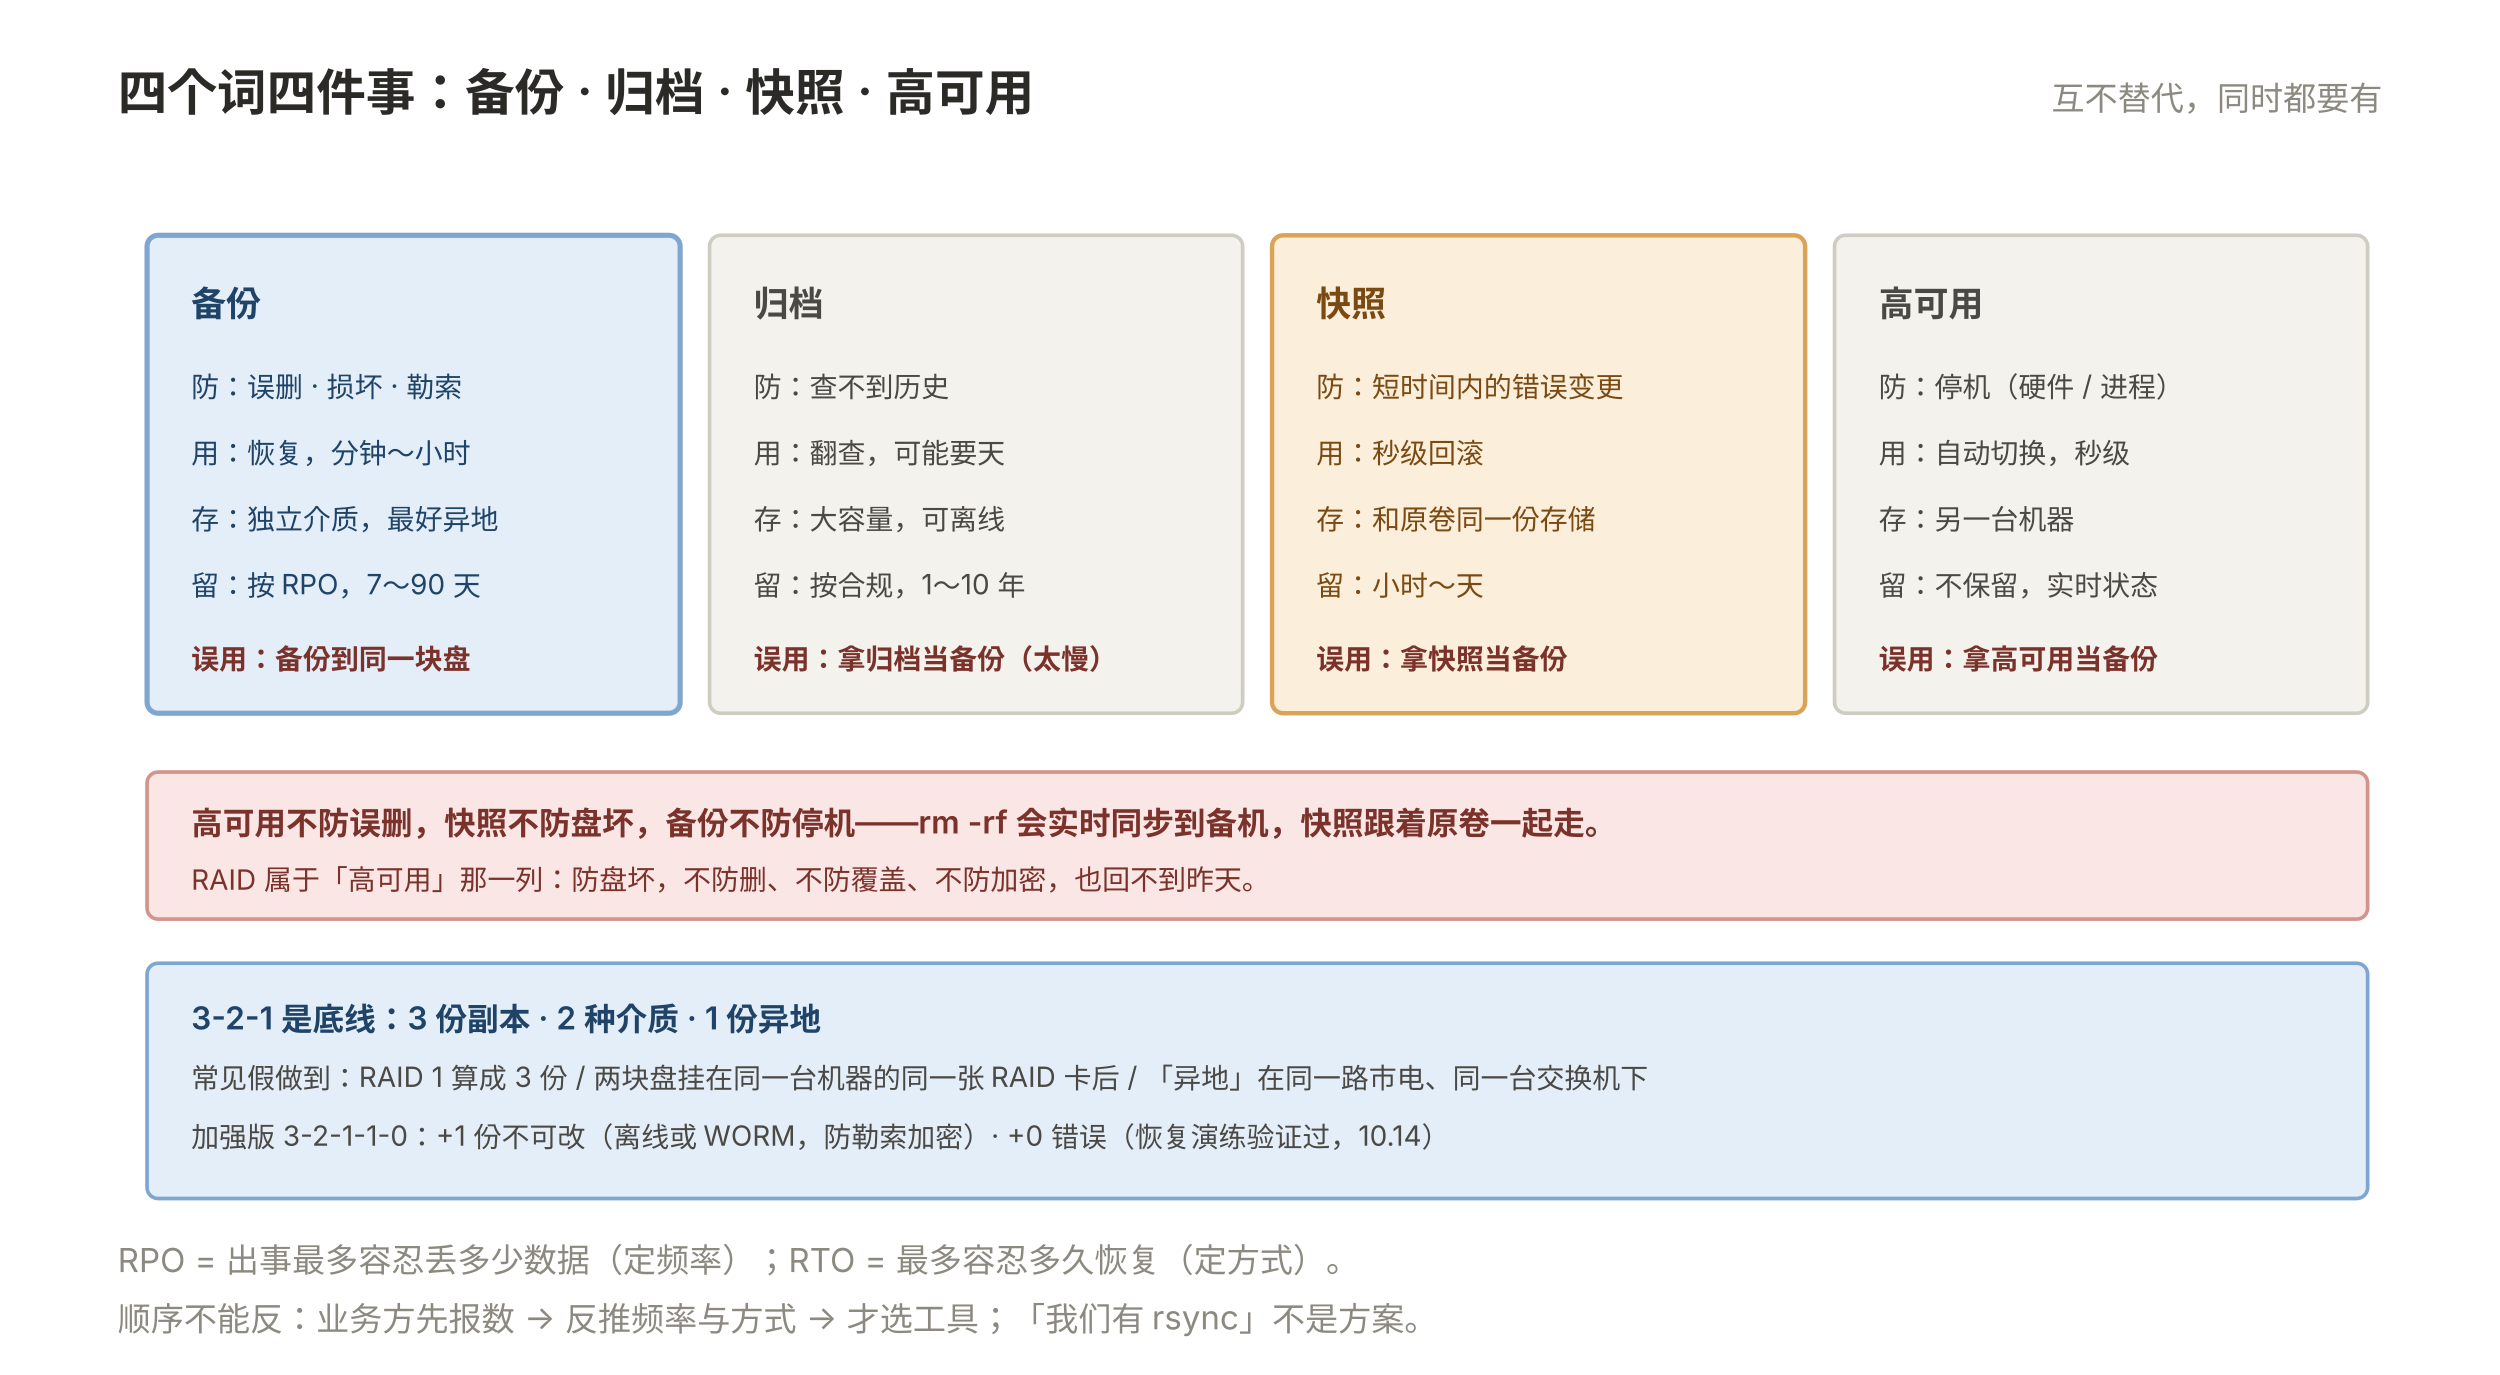
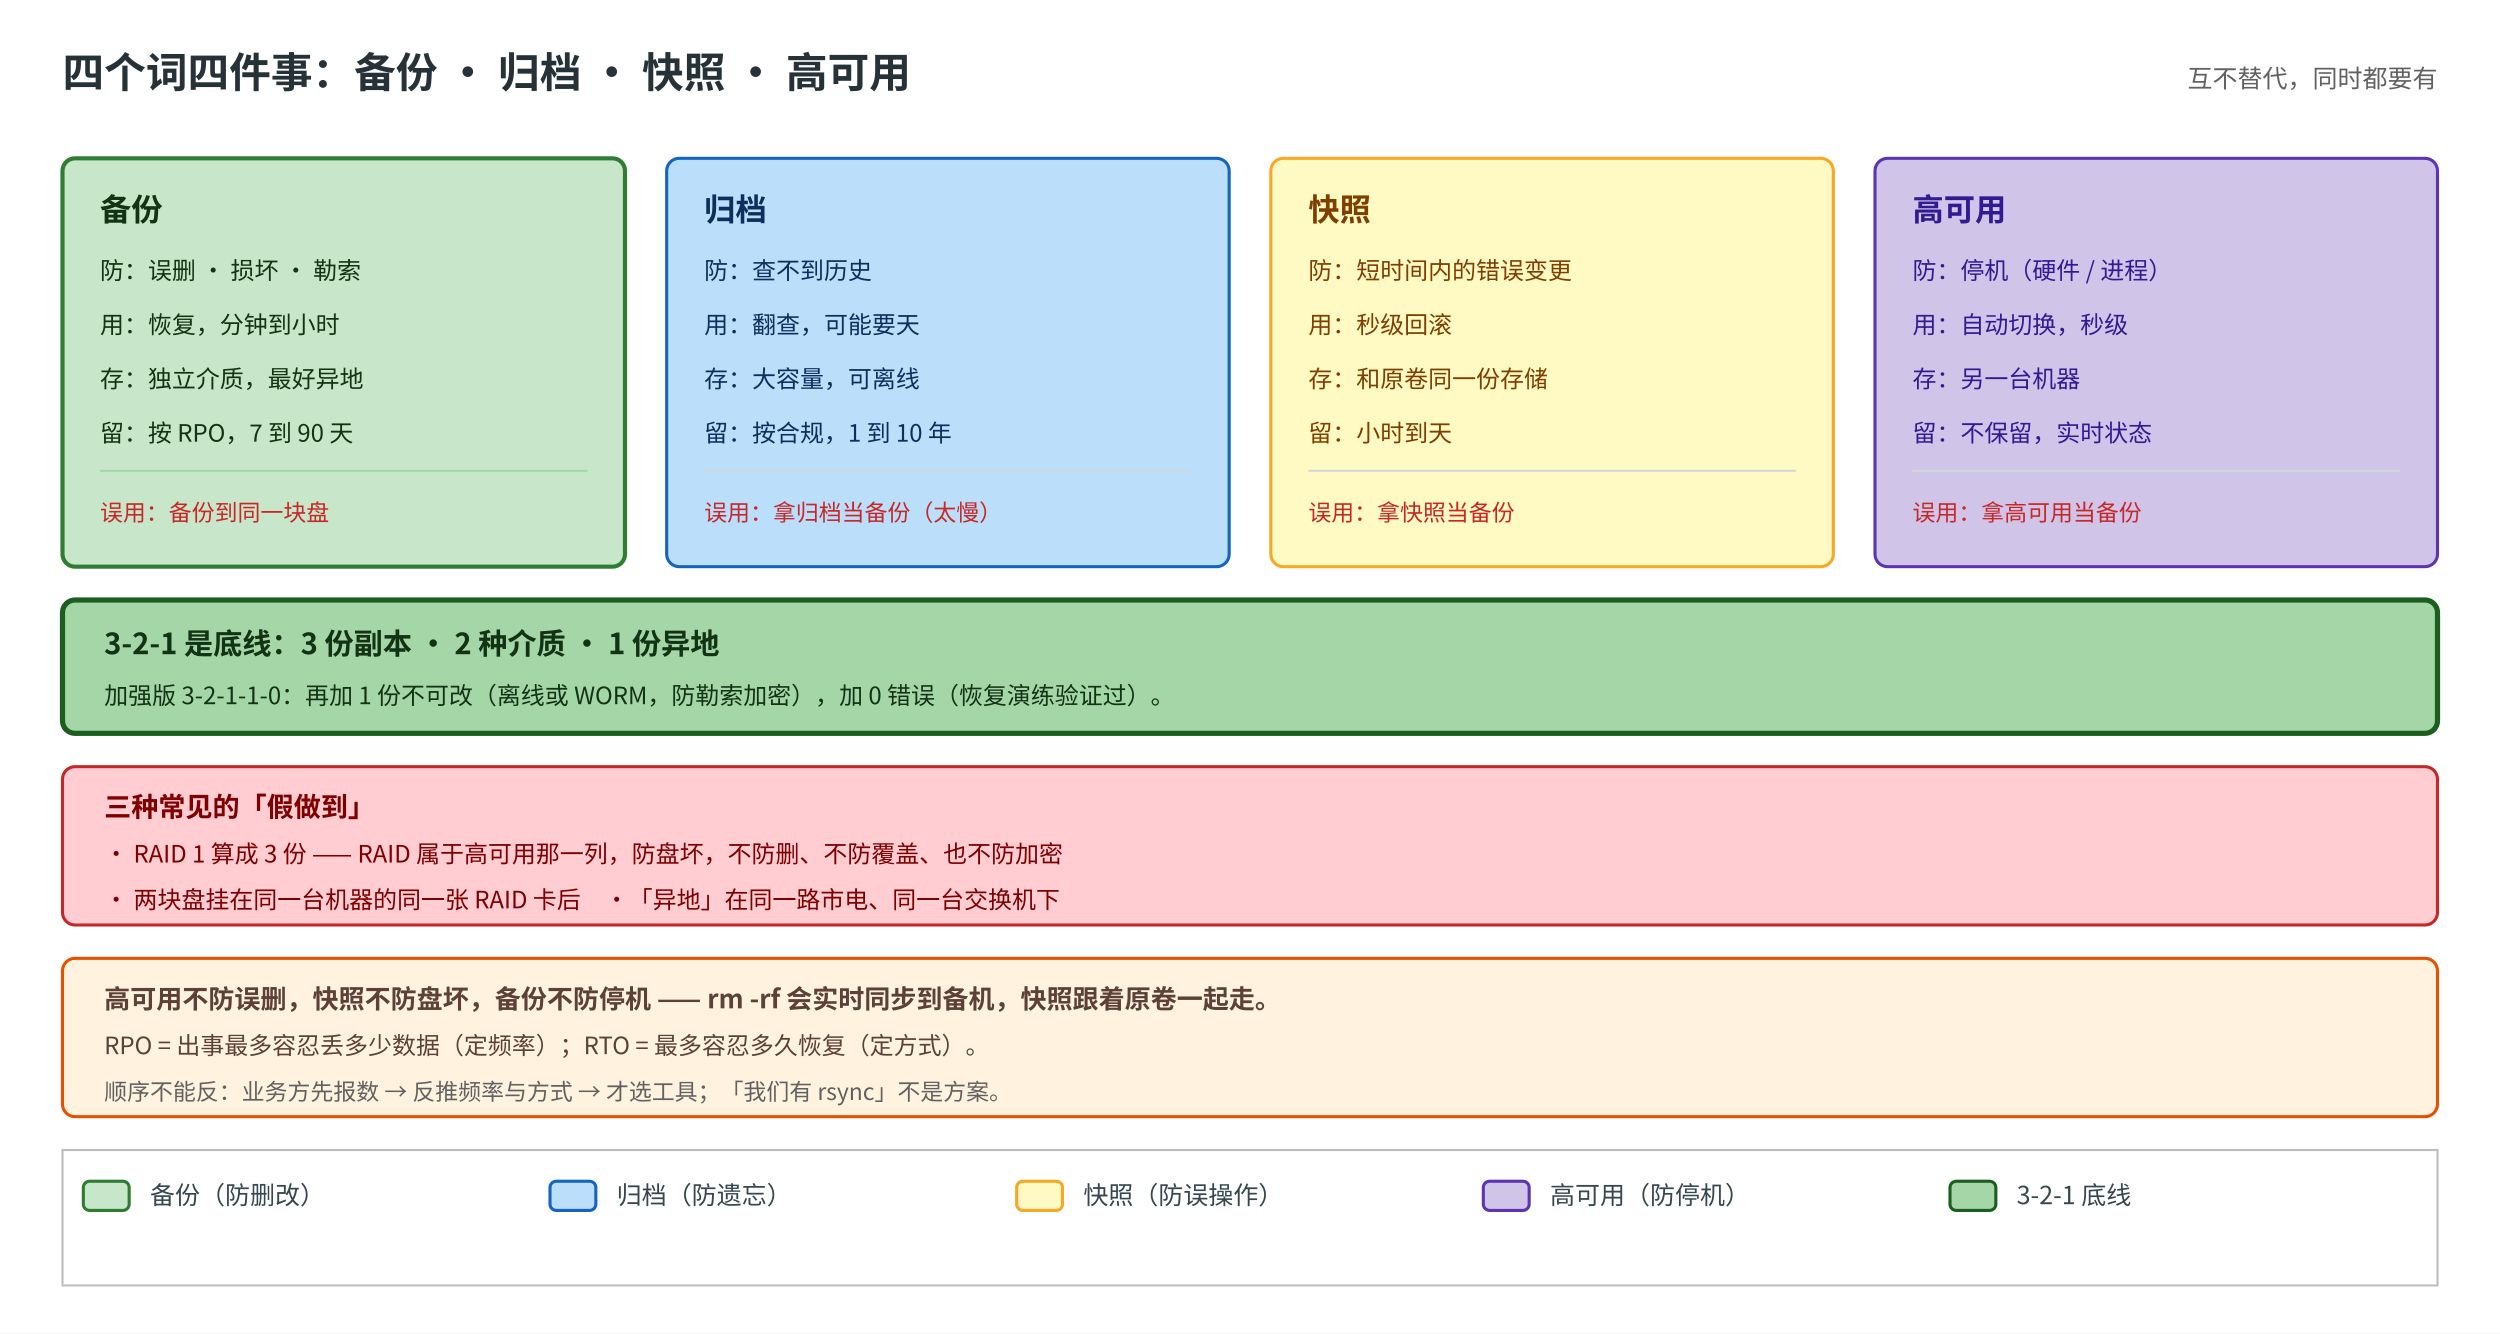
- <svg xmlns="http://www.w3.org/2000/svg" viewBox="0 0 1200 660.0" width="1200" height="660.0" font-family="-apple-system, 'Segoe UI', 'Microsoft YaHei', 'PingFang SC', sans-serif">
-   <g transform="scale(1.764706)">
-     <rect width="680" height="374" fill="#FFFFFF" />
-     <text x="32" y="30" font-size="13.5" font-weight="600" fill="#2B2A27">四个词四件事：备份 · 归档 · 快照 · 高可用</text>
-     <text x="648" y="30" font-size="9" fill="#8C8980" text-anchor="end">互不替代，同时都要有</text>
-     <rect x="40" y="64" width="145" height="130" rx="3" fill="#E4EEF9" stroke="#7FA6D0" stroke-width="1.4" />
-     <text x="52" y="86" font-size="9.5" font-weight="600" fill="#1F4468">备份</text>
-     <text x="52" y="108" font-size="7.6" fill="#1F4468">防：误删 · 损坏 · 勒索</text>
-     <text x="52" y="126" font-size="7.6" fill="#1F4468">用：恢复，分钟～小时</text>
-     <text x="52" y="144" font-size="7.6" fill="#1F4468">存：独立介质，最好异地</text>
-     <text x="52" y="162" font-size="7.6" fill="#1F4468">留：按 RPO，7～90 天</text>
-     <text x="52" y="182" font-size="7.6" font-weight="600" fill="#7A322B">误用：备份到同一块盘</text>
-     <rect x="193" y="64" width="145" height="130" rx="3" fill="#F4F2EC" stroke="#CFCCC2" stroke-width="1" />
-     <text x="205" y="86" font-size="9.5" font-weight="600" fill="#4A4945">归档</text>
-     <text x="205" y="108" font-size="7.6" fill="#4A4945">防：查不到历史</text>
-     <text x="205" y="126" font-size="7.6" fill="#4A4945">用：翻查，可能要天</text>
-     <text x="205" y="144" font-size="7.6" fill="#4A4945">存：大容量，可离线</text>
-     <text x="205" y="162" font-size="7.6" fill="#4A4945">留：按合规，1～10 年</text>
-     <text x="205" y="182" font-size="7.6" font-weight="600" fill="#7A322B">误用：拿归档当备份（太慢）</text>
-     <rect x="346" y="64" width="145" height="130" rx="3" fill="#FBEEDA" stroke="#D9A458" stroke-width="1.2" />
-     <text x="358" y="86" font-size="9.5" font-weight="600" fill="#7A4A12">快照</text>
-     <text x="358" y="108" font-size="7.6" fill="#7A4A12">防：短时间内的错误变更</text>
-     <text x="358" y="126" font-size="7.6" fill="#7A4A12">用：秒级回滚</text>
-     <text x="358" y="144" font-size="7.6" fill="#7A4A12">存：和原卷同一份存储</text>
-     <text x="358" y="162" font-size="7.6" fill="#7A4A12">留：小时～天</text>
-     <text x="358" y="182" font-size="7.6" font-weight="600" fill="#7A322B">误用：拿快照当备份</text>
-     <rect x="499" y="64" width="145" height="130" rx="3" fill="#F4F2EC" stroke="#CFCCC2" stroke-width="1" />
-     <text x="511" y="86" font-size="9.5" font-weight="600" fill="#4A4945">高可用</text>
-     <text x="511" y="108" font-size="7.6" fill="#4A4945">防：停机（硬件 / 进程）</text>
-     <text x="511" y="126" font-size="7.6" fill="#4A4945">用：自动切换，秒级</text>
-     <text x="511" y="144" font-size="7.6" fill="#4A4945">存：另一台机器</text>
-     <text x="511" y="162" font-size="7.6" fill="#4A4945">留：不保留，实时状态</text>
-     <text x="511" y="182" font-size="7.6" font-weight="600" fill="#7A322B">误用：拿高可用当备份</text>
-     <rect x="40" y="210" width="604" height="40" rx="3" fill="#FAE6E4" stroke="#D2948C" stroke-width="1" />
-     <text x="52" y="227" font-size="8.6" font-weight="600" fill="#7A322B">高可用不防误删，快照不防盘坏，备份不防停机——rm -rf 会实时同步到备机，快照跟着原卷一起走。</text>
-     <text x="52" y="242" font-size="7.6" fill="#7A322B">RAID 属于「高可用」那一列：防盘坏，不防删、不防覆盖、不防加密，也回不到昨天。</text>
-     <rect x="40" y="262" width="604" height="64" rx="3" fill="#E4EEF9" stroke="#7FA6D0" stroke-width="1" />
-     <text x="52" y="280" font-size="8.6" font-weight="600" fill="#1F4468">3-2-1 是底线：3 份副本 · 2 种介质 · 1 份异地</text>
-     <text x="52" y="296" font-size="7.6" fill="#4A4945">常见假做到：RAID 1 算成 3 份 / 两块盘挂在同一台机器的同一张 RAID 卡后 / 「异地」在同一路市电、同一台交换机下</text>
-     <text x="52" y="312" font-size="7.6" fill="#4A4945">加强版 3-2-1-1-0：+1 份不可改（离线或 WORM，防勒索加密）· +0 错误（恢复演练验证过，10.14）</text>
-     <text x="32" y="346" font-size="9" fill="#8C8980">RPO = 出事最多容忍丢多少数据（定频率）；RTO = 最多容忍多久恢复（定方式）。</text>
-     <text x="32" y="362" font-size="9" fill="#8C8980">顺序不能反：业务方先报数 → 反推频率与方式 → 才选工具；「我们有 rsync」不是方案。</text>
-   </g>
+ <svg xmlns="http://www.w3.org/2000/svg" viewBox="0 0 1200 640" font-family="'Microsoft YaHei','PingFang SC','Noto Sans CJK SC',sans-serif">
+   <rect x="0" y="0" width="1200" height="640" fill="#ffffff" />
+   <text x="30" y="42" font-size="20" font-weight="bold" fill="#263238">四个词四件事：备份 · 归档 · 快照 · 高可用</text>
+   <text x="1170" y="42" font-size="12" fill="#616161" text-anchor="end">互不替代，同时都要有</text>
+   <rect x="30" y="76" width="270" height="196" rx="6" fill="#c8e6c9" stroke="#2e7d32" stroke-width="2" />
+   <text x="48" y="106" font-size="15" font-weight="bold" fill="#123314">备份</text>
+   <text x="48" y="134" font-size="11.5" fill="#123314">防：误删 · 损坏 · 勒索</text>
+   <text x="48" y="160" font-size="11.5" fill="#123314">用：恢复，分钟到小时</text>
+   <text x="48" y="186" font-size="11.5" fill="#123314">存：独立介质，最好异地</text>
+   <text x="48" y="212" font-size="11.5" fill="#123314">留：按 RPO，7 到 90 天</text>
+   <line x1="48" y1="226" x2="282" y2="226" stroke="#a5d6a7" stroke-width="1" />
+   <text x="48" y="250" font-size="11" fill="#c62828">误用：备份到同一块盘</text>
+   <rect x="320" y="76" width="270" height="196" rx="6" fill="#bbdefb" stroke="#1565c0" stroke-width="1.5" />
+   <text x="338" y="106" font-size="15" font-weight="bold" fill="#0d2f5c">归档</text>
+   <text x="338" y="134" font-size="11.5" fill="#0d2f5c">防：查不到历史</text>
+   <text x="338" y="160" font-size="11.5" fill="#0d2f5c">用：翻查，可能要天</text>
+   <text x="338" y="186" font-size="11.5" fill="#0d2f5c">存：大容量，可离线</text>
+   <text x="338" y="212" font-size="11.5" fill="#0d2f5c">留：按合规，1 到 10 年</text>
+   <line x1="338" y1="226" x2="572" y2="226" stroke="#cfd8dc" stroke-width="1" />
+   <text x="338" y="250" font-size="11" fill="#c62828">误用：拿归档当备份（太慢）</text>
+   <rect x="610" y="76" width="270" height="196" rx="6" fill="#fff9c4" stroke="#f9a825" stroke-width="1.5" />
+   <text x="628" y="106" font-size="15" font-weight="bold" fill="#7f3f00">快照</text>
+   <text x="628" y="134" font-size="11.5" fill="#7f3f00">防：短时间内的错误变更</text>
+   <text x="628" y="160" font-size="11.5" fill="#7f3f00">用：秒级回滚</text>
+   <text x="628" y="186" font-size="11.5" fill="#7f3f00">存：和原卷同一份存储</text>
+   <text x="628" y="212" font-size="11.5" fill="#7f3f00">留：小时到天</text>
+   <line x1="628" y1="226" x2="862" y2="226" stroke="#cfd8dc" stroke-width="1" />
+   <text x="628" y="250" font-size="11" fill="#c62828">误用：拿快照当备份</text>
+   <rect x="900" y="76" width="270" height="196" rx="6" fill="#d1c4e9" stroke="#5e35b1" stroke-width="1.5" />
+   <text x="918" y="106" font-size="15" font-weight="bold" fill="#311b92">高可用</text>
+   <text x="918" y="134" font-size="11.5" fill="#311b92">防：停机（硬件 / 进程）</text>
+   <text x="918" y="160" font-size="11.5" fill="#311b92">用：自动切换，秒级</text>
+   <text x="918" y="186" font-size="11.5" fill="#311b92">存：另一台机器</text>
+   <text x="918" y="212" font-size="11.5" fill="#311b92">留：不保留，实时状态</text>
+   <line x1="918" y1="226" x2="1152" y2="226" stroke="#cfd8dc" stroke-width="1" />
+   <text x="918" y="250" font-size="11" fill="#c62828">误用：拿高可用当备份</text>
+   <rect x="30" y="288" width="1140" height="64" rx="6" fill="#a5d6a7" stroke="#1b5e20" stroke-width="2.5" />
+   <text x="50" y="314" font-size="14" font-weight="bold" fill="#123314">3-2-1 是底线：3 份副本 · 2 种介质 · 1 份异地</text>
+   <text x="50" y="338" font-size="11.5" fill="#123314">加强版 3-2-1-1-0：再加 1 份不可改（离线或 WORM，防勒索加密），加 0 错误（恢复演练验证过）。</text>
+   <rect x="30" y="368" width="1140" height="76" rx="6" fill="#ffcdd2" stroke="#c62828" stroke-width="1.5" />
+   <text x="50" y="392" font-size="13" font-weight="bold" fill="#7f0000">三种常见的「假做到」</text>
+   <text x="50" y="414" font-size="11.5" fill="#7f0000">· RAID 1 算成 3 份 —— RAID 属于高可用那一列，防盘坏，不防删、不防覆盖、也不防加密</text>
+   <text x="50" y="436" font-size="11.5" fill="#7f0000">· 两块盘挂在同一台机器的同一张 RAID 卡后　·「异地」在同一路市电、同一台交换机下</text>
+   <rect x="30" y="460" width="1140" height="76" rx="6" fill="#fff3e0" stroke="#e65100" stroke-width="1.5" />
+   <text x="50" y="484" font-size="12.5" font-weight="bold" fill="#5d4037">高可用不防误删，快照不防盘坏，备份不防停机 —— rm -rf 会实时同步到备机，快照跟着原卷一起走。</text>
+   <text x="50" y="506" font-size="11.5" fill="#5d4037">RPO = 出事最多容忍丢多少数据（定频率）；RTO = 最多容忍多久恢复（定方式）。</text>
+   <text x="50" y="528" font-size="11" fill="#616161">顺序不能反：业务方先报数 → 反推频率与方式 → 才选工具；「我们有 rsync」不是方案。</text>
+   <rect x="30" y="552" width="1140" height="65" fill="#ffffff" stroke="#bdbdbd" stroke-width="1" />
+   <rect x="40" y="567" width="22" height="14" rx="3" fill="#c8e6c9" stroke="#2e7d32" stroke-width="1.5" />
+   <text x="72" y="578" font-size="12" fill="#37474f">备份（防删改）</text>
+   <rect x="264" y="567" width="22" height="14" rx="3" fill="#bbdefb" stroke="#1565c0" stroke-width="1.5" />
+   <text x="296" y="578" font-size="12" fill="#37474f">归档（防遗忘）</text>
+   <rect x="488" y="567" width="22" height="14" rx="3" fill="#fff9c4" stroke="#f9a825" stroke-width="1.5" />
+   <text x="520" y="578" font-size="12" fill="#37474f">快照（防误操作）</text>
+   <rect x="712" y="567" width="22" height="14" rx="3" fill="#d1c4e9" stroke="#5e35b1" stroke-width="1.5" />
+   <text x="744" y="578" font-size="12" fill="#37474f">高可用（防停机）</text>
+   <rect x="936" y="567" width="22" height="14" rx="3" fill="#a5d6a7" stroke="#1b5e20" stroke-width="1.5" />
+   <text x="968" y="578" font-size="12" fill="#37474f">3-2-1 底线</text>
</svg>
